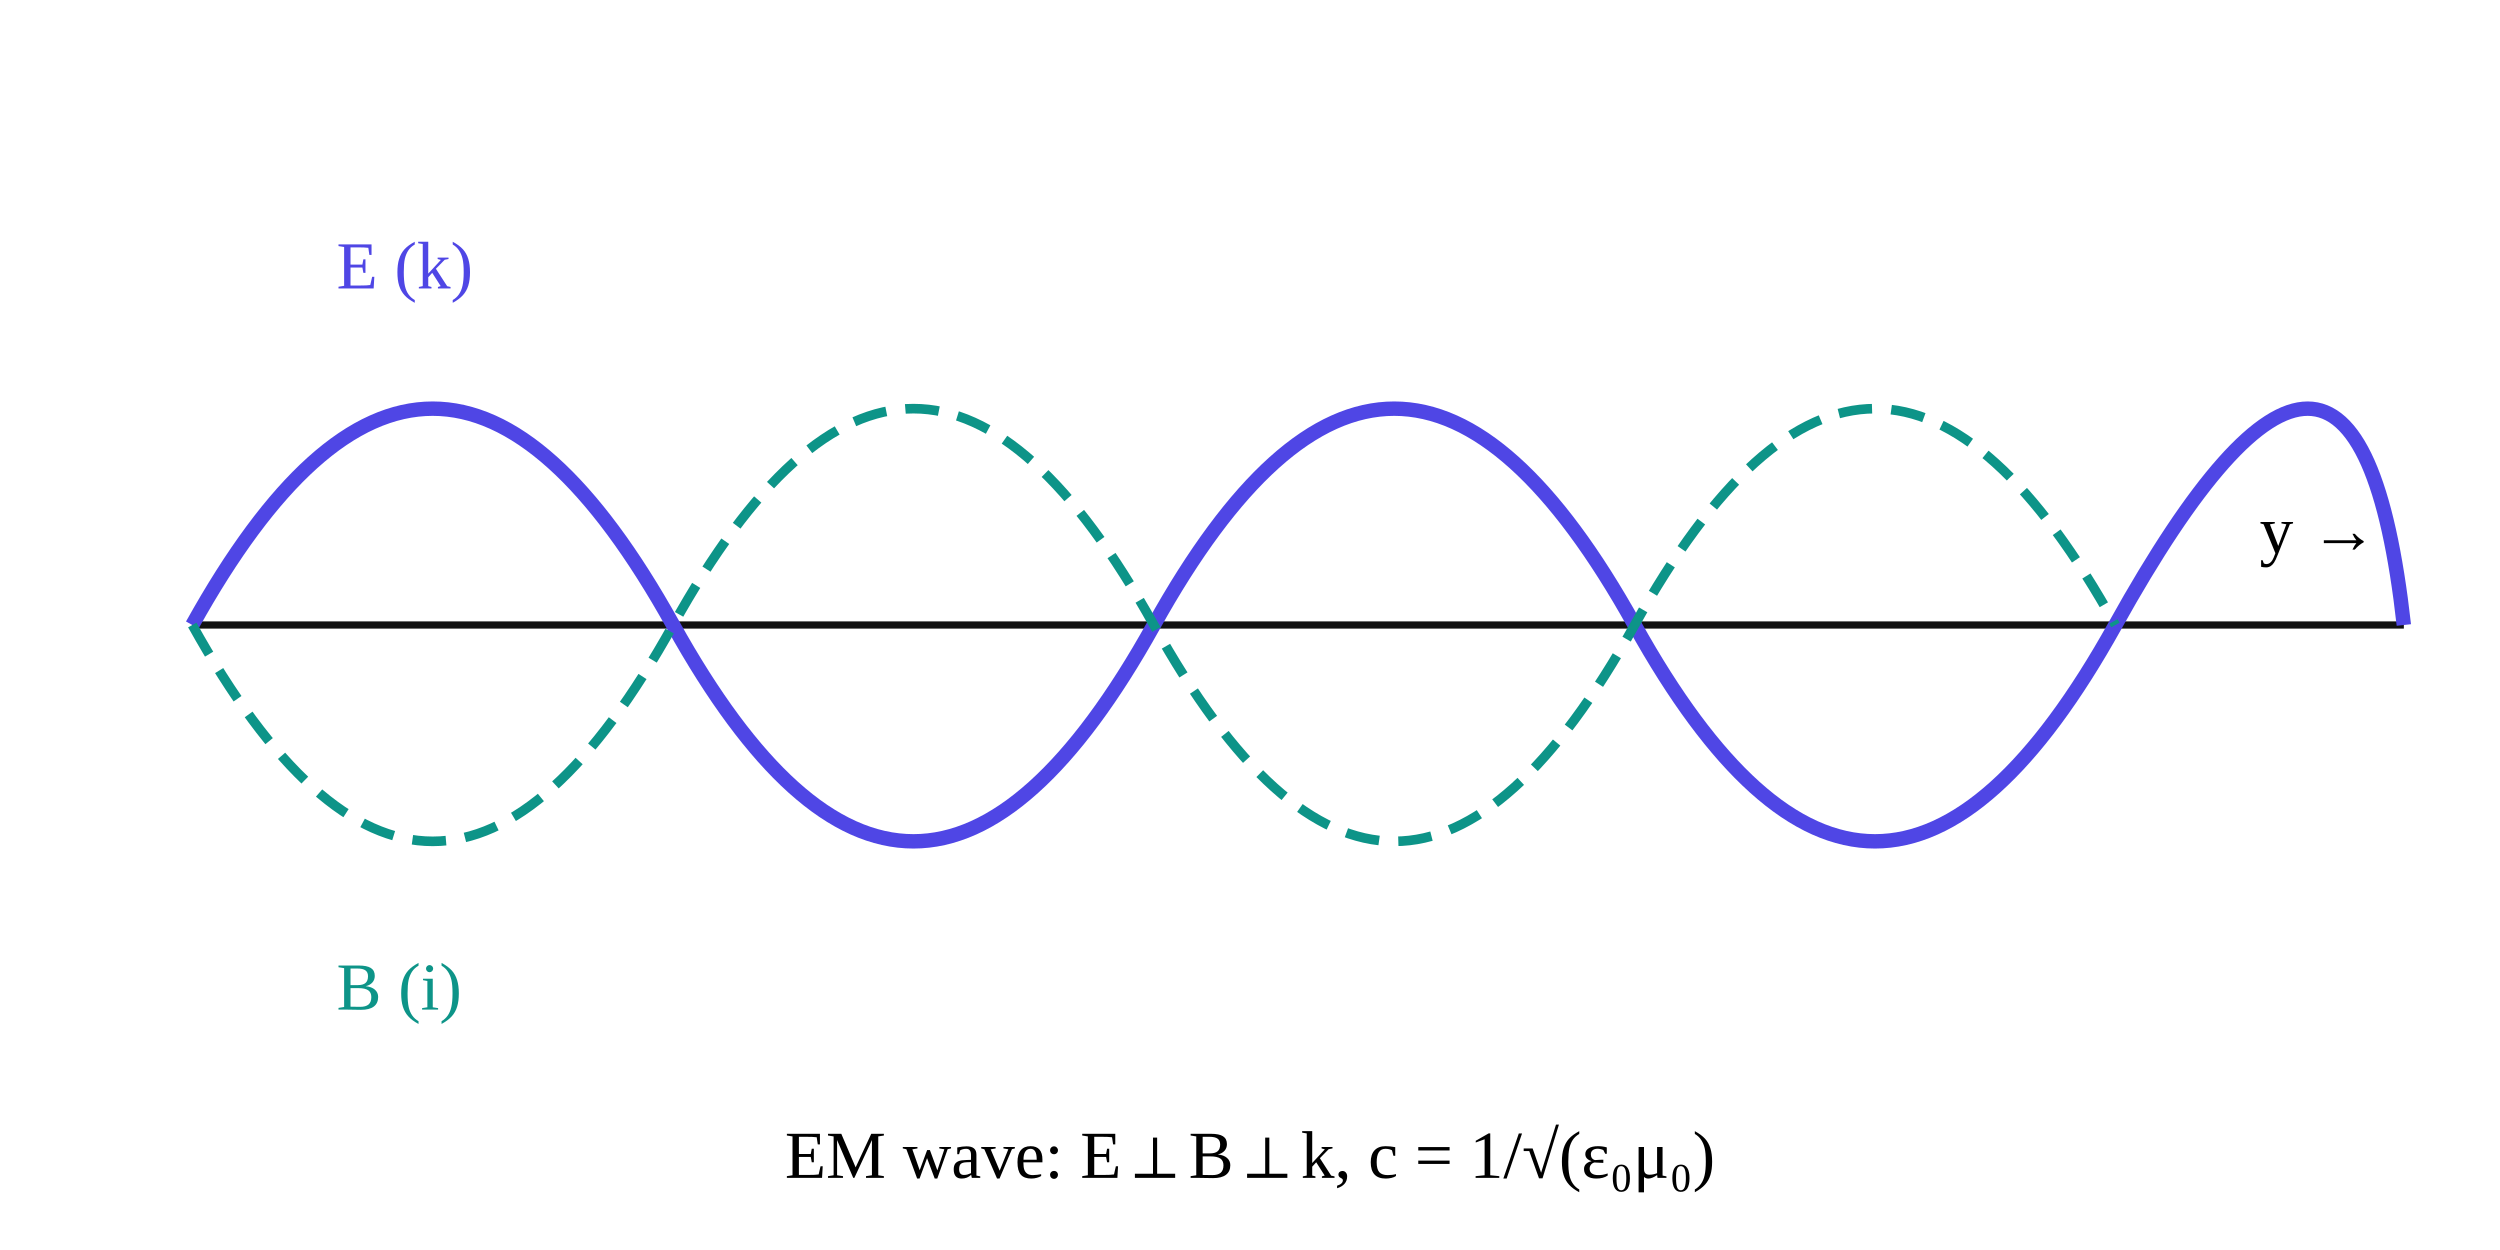
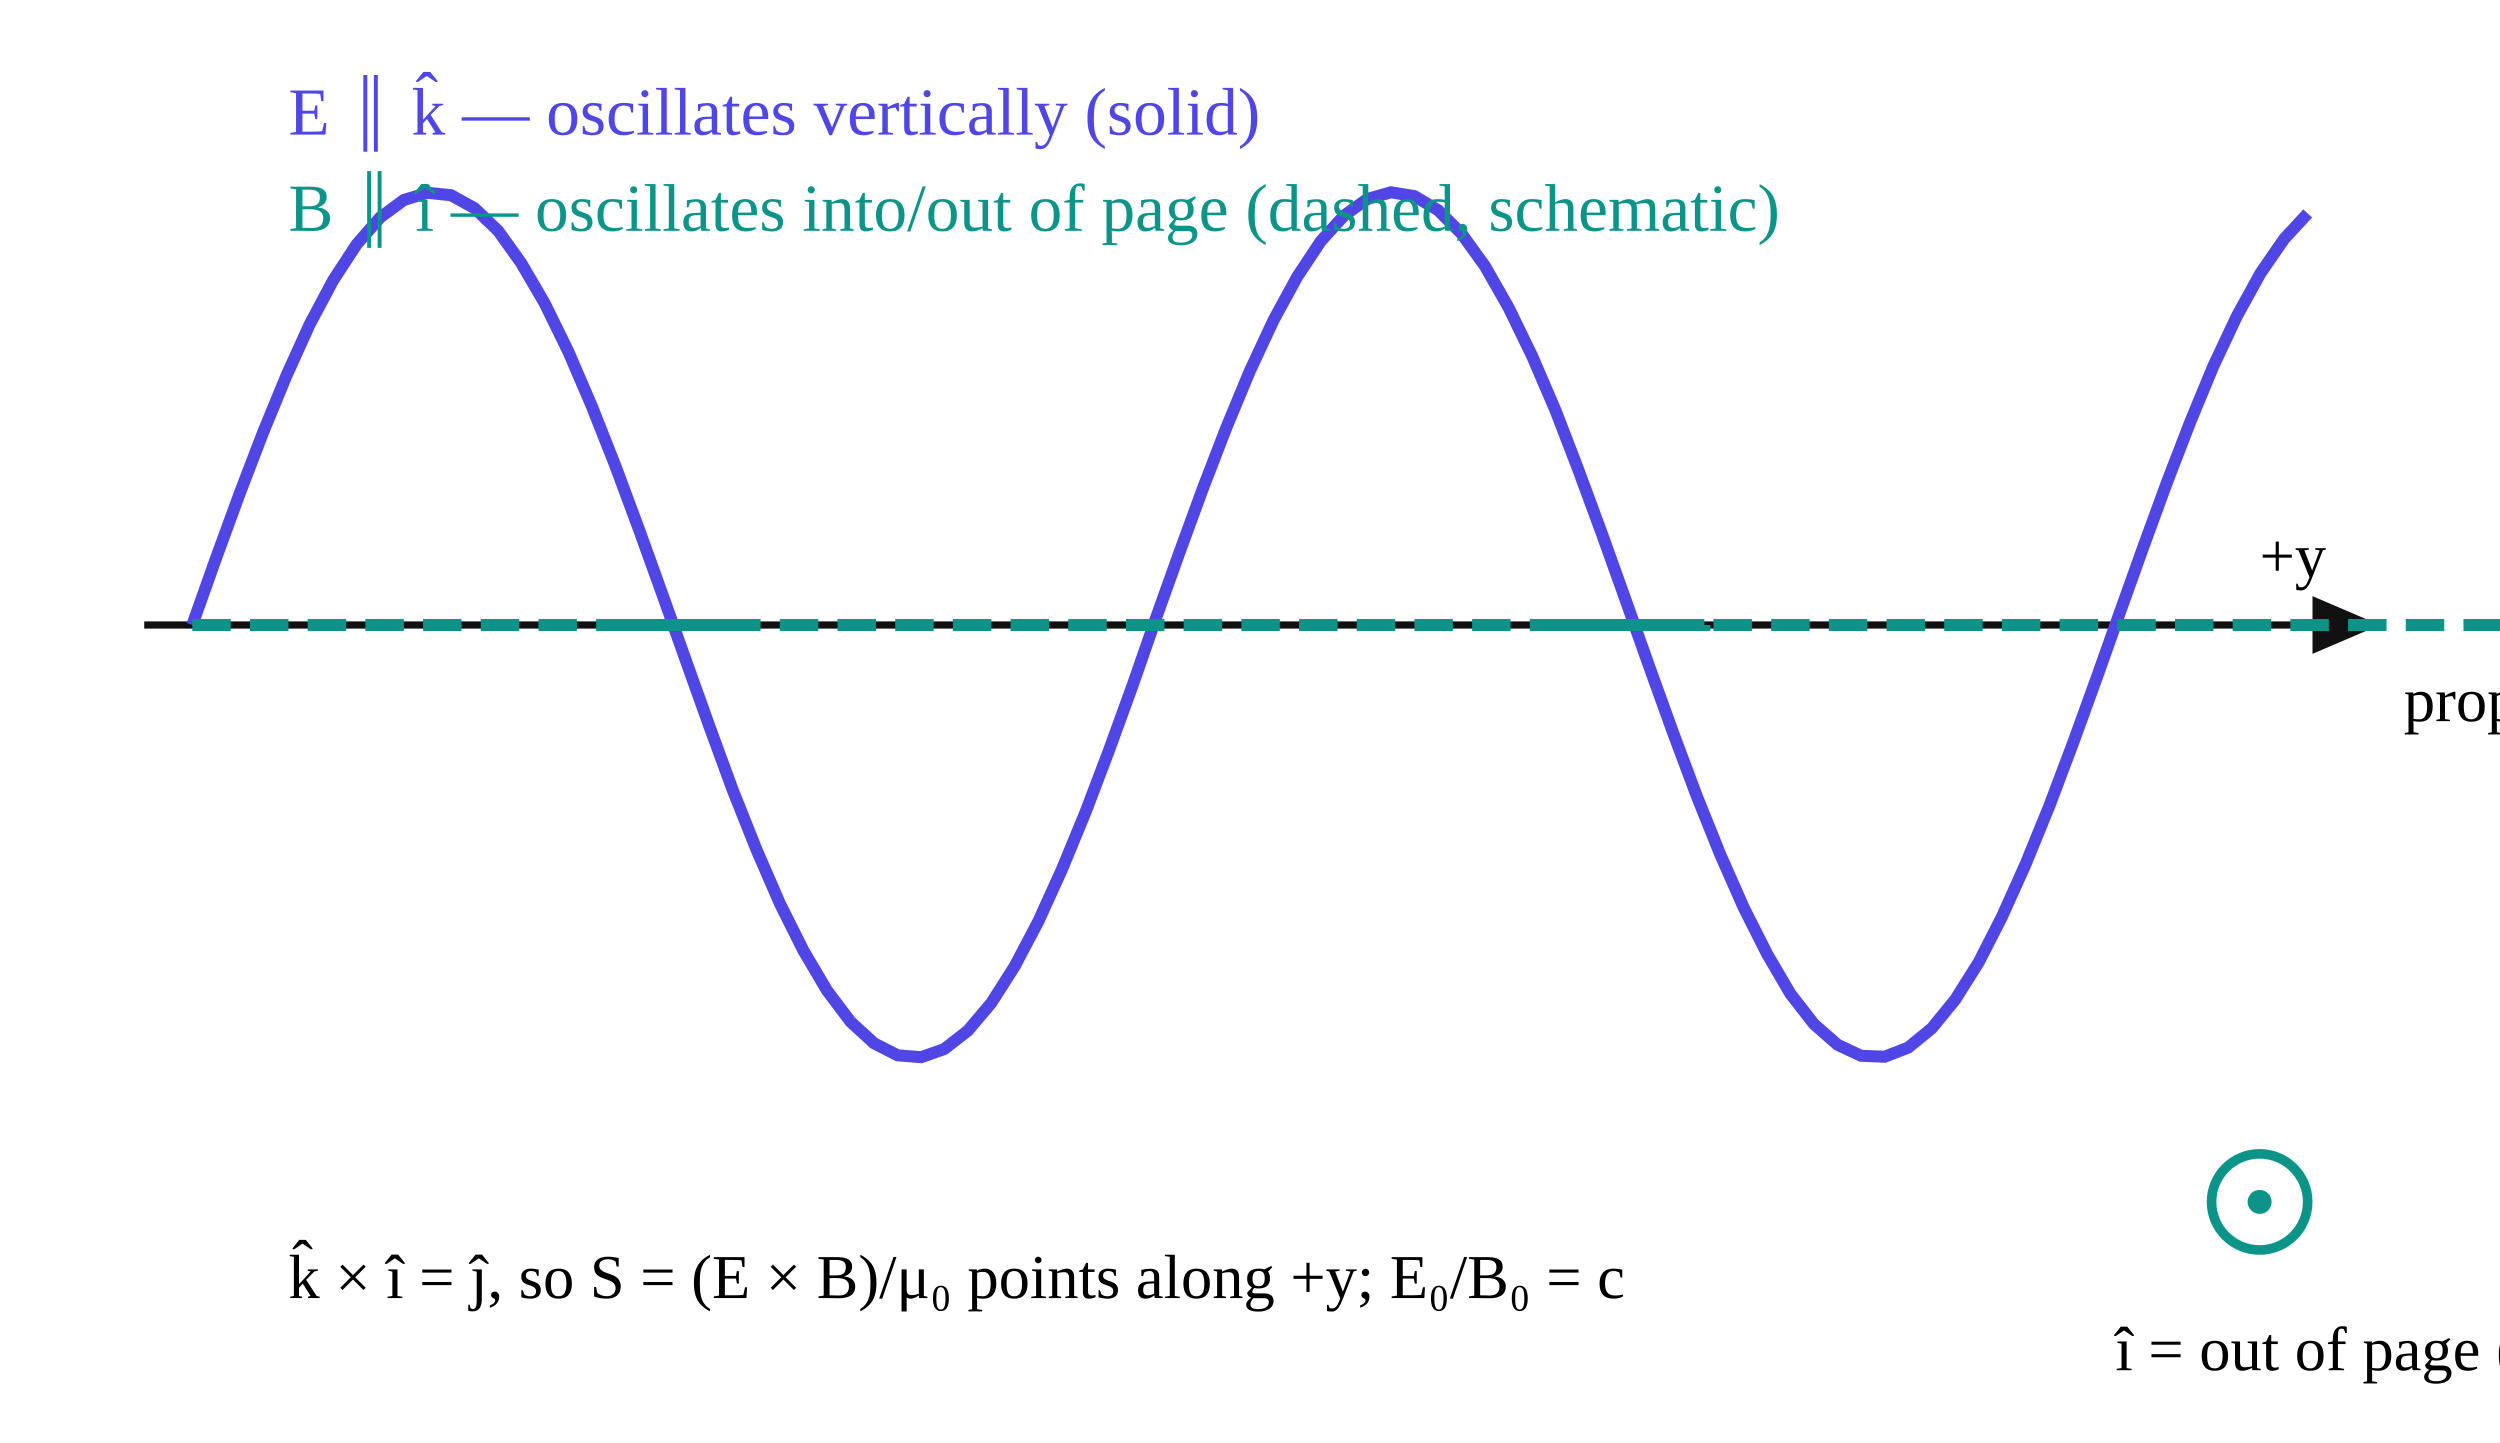
- <svg xmlns="http://www.w3.org/2000/svg" width="520" height="260" viewBox="0 0 520 260">
-   <rect width="520" height="260" fill="#fff" />
-   <line x1="40" y1="130" x2="500" y2="130" stroke="#111" stroke-width="1.5" />
-   <path d="M40,130 Q90,40 140,130 T240,130 T340,130 T440,130 T500,130" fill="none" stroke="#4f46e5" stroke-width="3" />
-   <path d="M40,130 Q90,220 140,130 T240,130 T340,130 T440,130" fill="none" stroke="#0d9488" stroke-width="2" stroke-dasharray="7 4" />
-   <text x="70" y="60" fill="#4f46e5" font-size="14">E (k)</text>
-   <text x="70" y="210" fill="#0d9488" font-size="14">B (i)</text>
-   <text x="470" y="115" font-size="14">y →</text>
-   <text x="260" y="245" text-anchor="middle" font-size="14">EM wave: E⊥B⊥k, c = 1/√(ε₀μ₀)</text>
+ <svg xmlns="http://www.w3.org/2000/svg" width="520" height="300" viewBox="0 0 520 300">
+   <rect width="520" height="300" fill="#fff" />
+   <line x1="30" y1="130" x2="495" y2="130" stroke="#111" stroke-width="1.5" />
+   <polygon points="495,130 481,124 481,136" fill="#111" />
+   <text x="470" y="120" font-size="13">+y</text>
+   <path d="M40.0,130.0 L44.9,116.2 L49.8,102.8 L54.7,90.0 L59.6,78.1 L64.4,67.5 L69.3,58.3 L74.2,50.8 L79.1,45.2 L84.0,41.6 L88.9,40.1 L93.8,40.6 L98.7,43.3 L103.6,48.0 L108.4,54.7 L113.3,63.1 L118.2,73.1 L123.1,84.5 L128.0,96.9 L132.9,110.1 L137.8,123.7 L142.7,137.5 L147.6,151.2 L152.4,164.3 L157.3,176.6 L162.2,187.9 L167.1,197.7 L172.0,206.0 L176.9,212.5 L181.8,217.0 L186.7,219.5 L191.6,219.9 L196.4,218.2 L201.3,214.4 L206.2,208.6 L211.1,200.9 L216.0,191.6 L220.9,180.8 L225.8,168.9 L230.7,156.0 L235.6,142.5 L240.4,128.7 L245.3,115.0 L250.2,101.6 L255.1,88.9 L260.0,77.1 L264.9,66.6 L269.8,57.6 L274.7,50.2 L279.6,44.8 L284.4,41.4 L289.3,40.0 L294.2,40.8 L299.1,43.7 L304.0,48.6 L308.9,55.4 L313.8,64.0 L318.7,74.1 L323.6,85.5 L328.4,98.0 L333.3,111.3 L338.2,125.0 L343.1,138.8 L348.0,152.4 L352.9,165.5 L357.8,177.7 L362.7,188.8 L367.6,198.5 L372.4,206.7 L377.3,213.0 L382.2,217.3 L387.1,219.6 L392.0,219.8 L396.9,217.9 L401.8,213.9 L406.7,207.9 L411.6,200.1 L416.4,190.7 L421.3,179.8 L426.2,167.8 L431.1,154.8 L436.0,141.3 L440.9,127.5 L445.8,113.8 L450.7,100.4 L455.6,87.7 L460.4,76.1 L465.3,65.7 L470.2,56.8 L475.1,49.7 L480.0,44.4" fill="none" stroke="#4f46e5" stroke-width="2.5" />
+   <path d="M40.0,130 L53.3,130 L66.4,130 L79.1,130 L91.3,130 L102.7,130 L113.1,130 L122.6,130 L130.9,130 L138.0,130 L143.9,130 L148.4,130 L151.6,130 L153.6,130 L154.5,130 L154.2,130 L153.0,130 L150.9,130 L148.2,130 L145.1,130 L141.6,130 L138.1,130 L134.6,130 L131.5,130 L128.8,130 L126.9,130 L125.7,130 L125.6,130 L126.5,130 L128.6,130 L132.0,130 L136.6,130 L142.6,130 L149.8,130 L158.2,130 L167.8,130 L178.3,130 L189.8,130 L202.0,130 L214.8,130 L227.9,130 L241.2,130 L254.5,130 L267.6,130 L280.3,130 L292.3,130 L303.6,130 L314.0,130 L323.4,130 L331.6,130 L338.6,130 L344.3,130 L348.7,130 L351.9,130 L353.8,130 L354.5,130 L354.1,130 L352.8,130 L350.7,130 L348.0,130 L344.8,130 L341.3,130 L337.7,130 L334.3,130 L331.2,130 L328.6,130 L326.7,130 L325.7,130 L325.6,130 L326.6,130 L328.9,130 L332.3,130 L337.1,130 L343.2,130 L350.5,130 L359.0,130 L368.7,130 L379.4,130 L390.9,130 L403.2,130 L416.0,130 L429.1,130 L442.4,130 L455.7,130 L468.8,130 L481.4,130 L493.4,130 L504.6,130 L514.9,130 L524.2,130 L532.3,130" fill="none" stroke="#0d9488" stroke-width="2.5" stroke-dasharray="8 4" />
+   <text x="60" y="28" font-size="14" fill="#4f46e5">E ∥ k̂ — oscillates vertically (solid)</text>
+   <text x="60" y="48" font-size="14" fill="#0d9488">B ∥ î — oscillates into/out of page (dashed, schematic)</text>
+   <text x="500" y="150" font-size="13">propagation</text>
+   <text x="60" y="270" font-size="13">k̂ × î = ĵ, so S = (E × B)/μ₀ points along +y; E₀/B₀ = c</text>
+   <circle cx="470" cy="250" r="10" fill="none" stroke="#0d9488" stroke-width="2" />
+   <circle cx="470" cy="250" r="2.5" fill="#0d9488" />
+   <text x="440" y="285" font-size="13">î = out of page (⊙)</text>
</svg>
